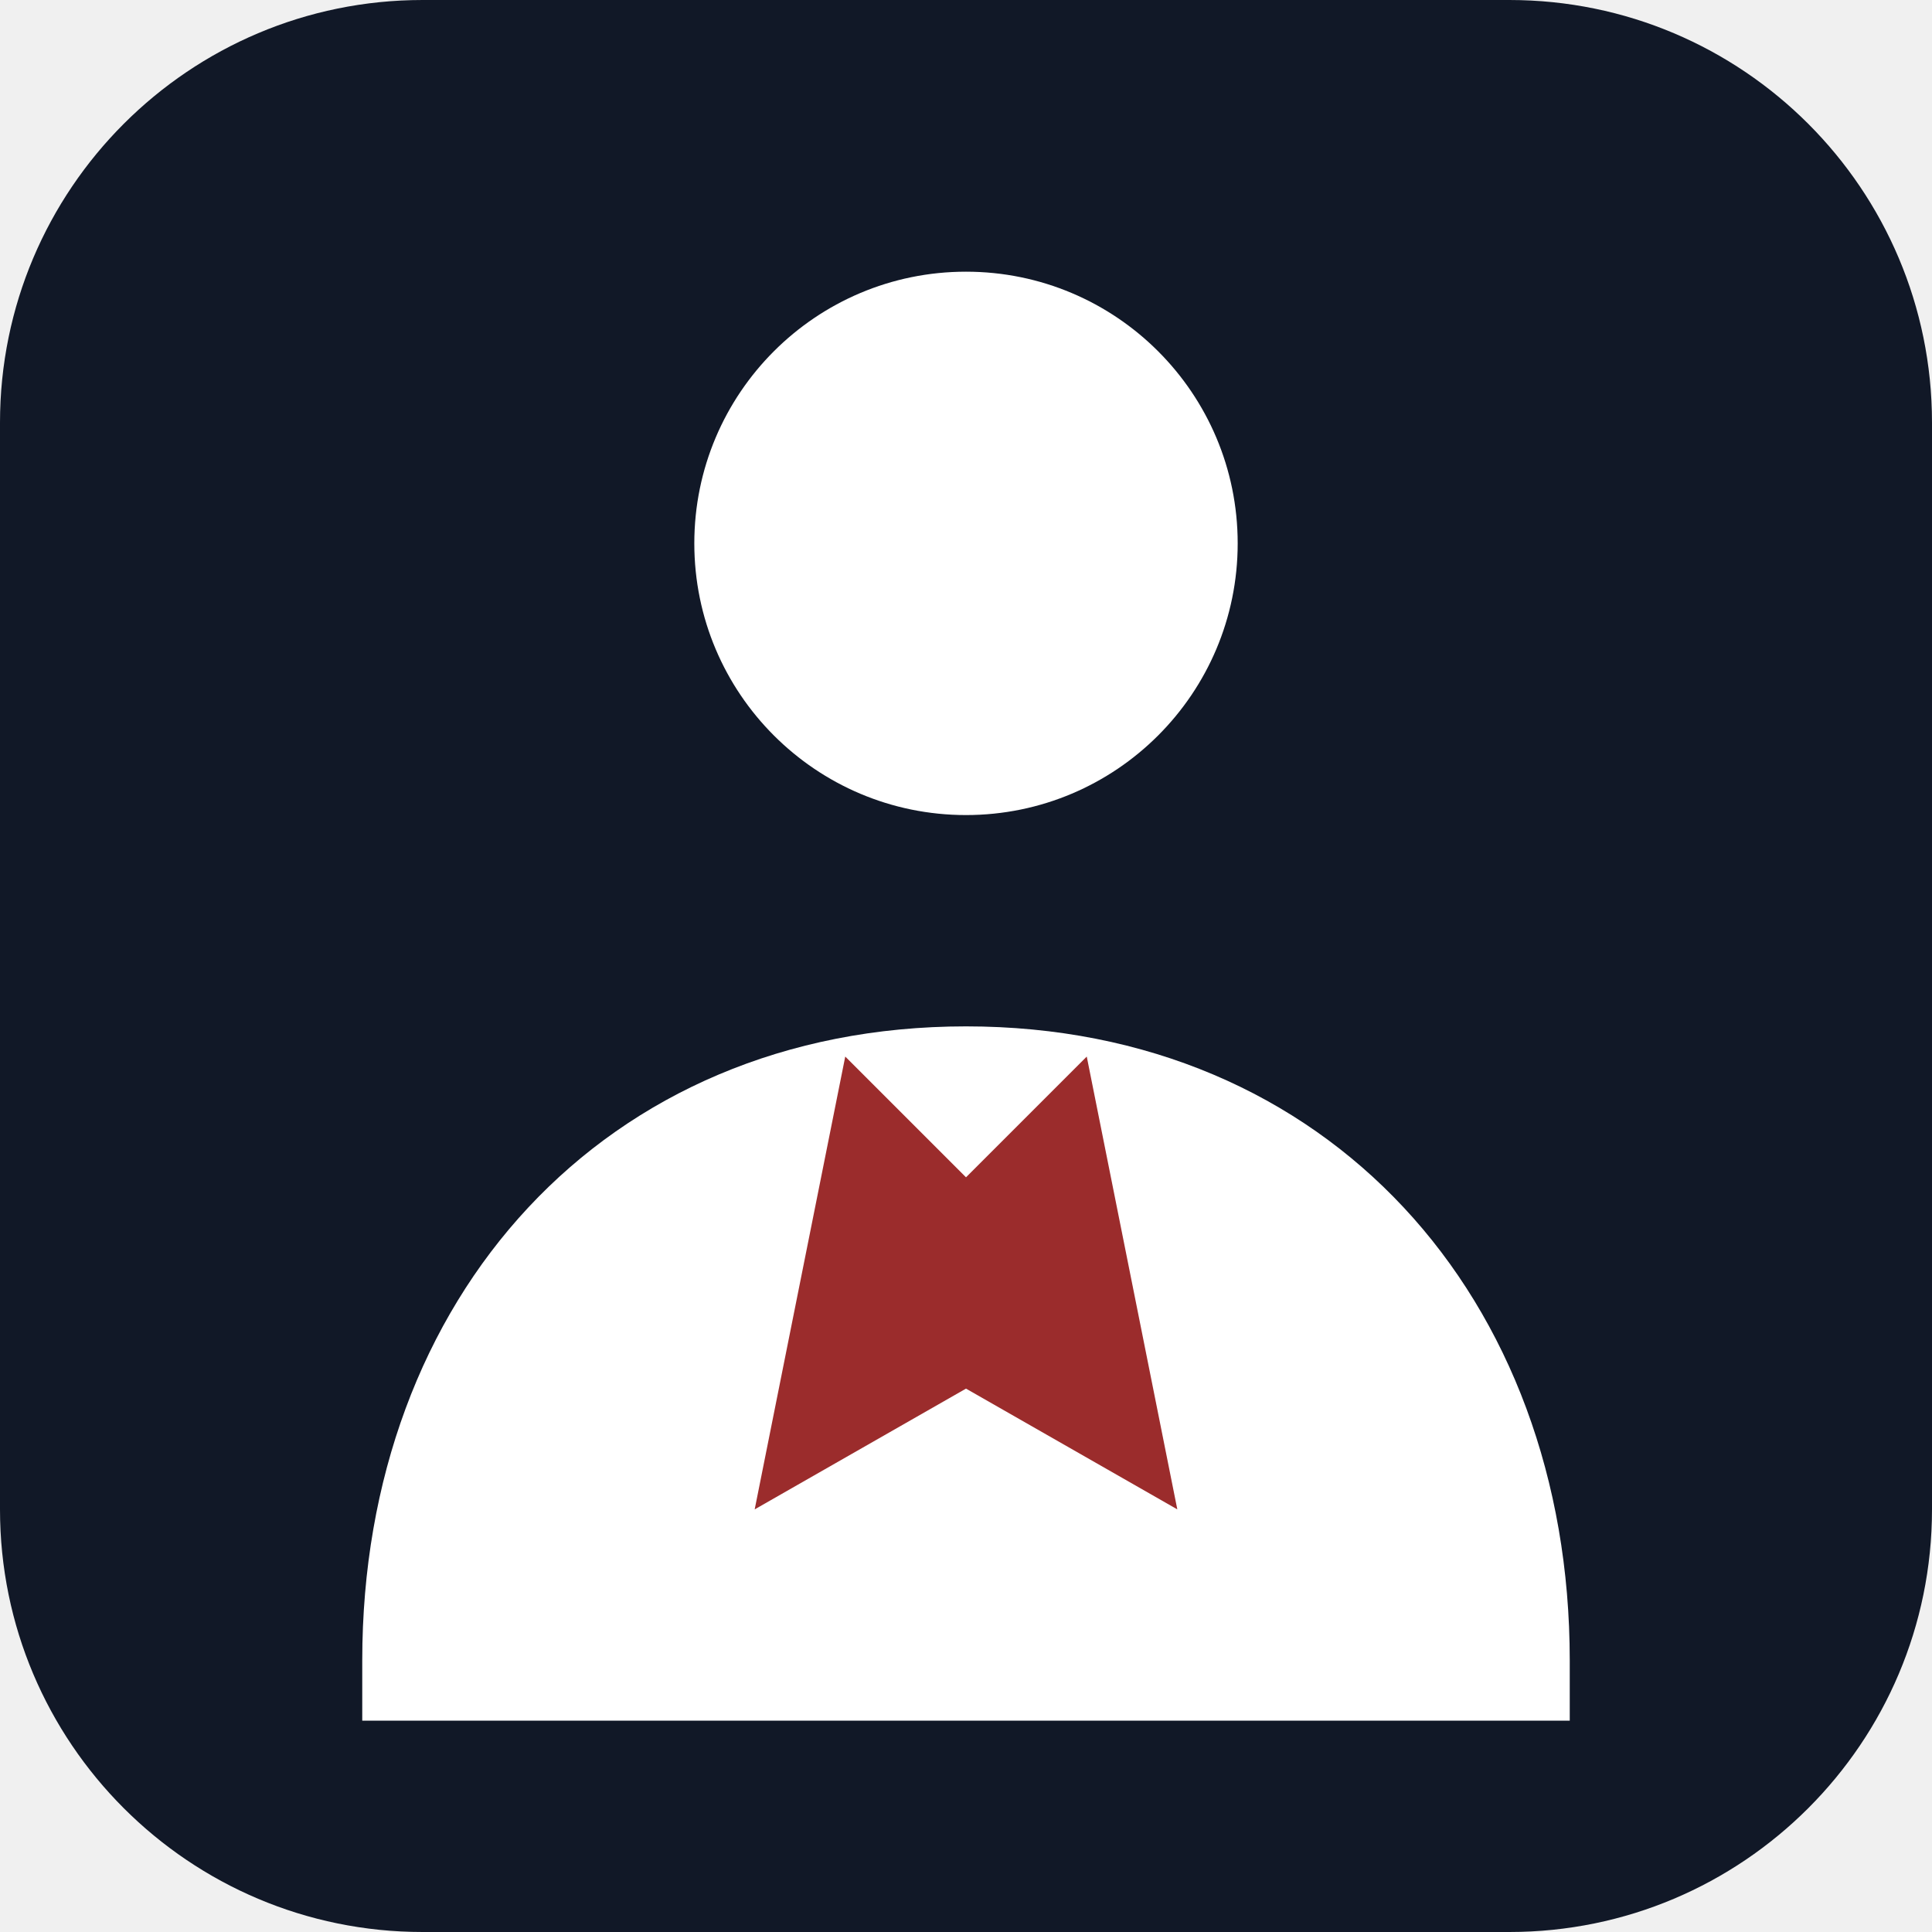
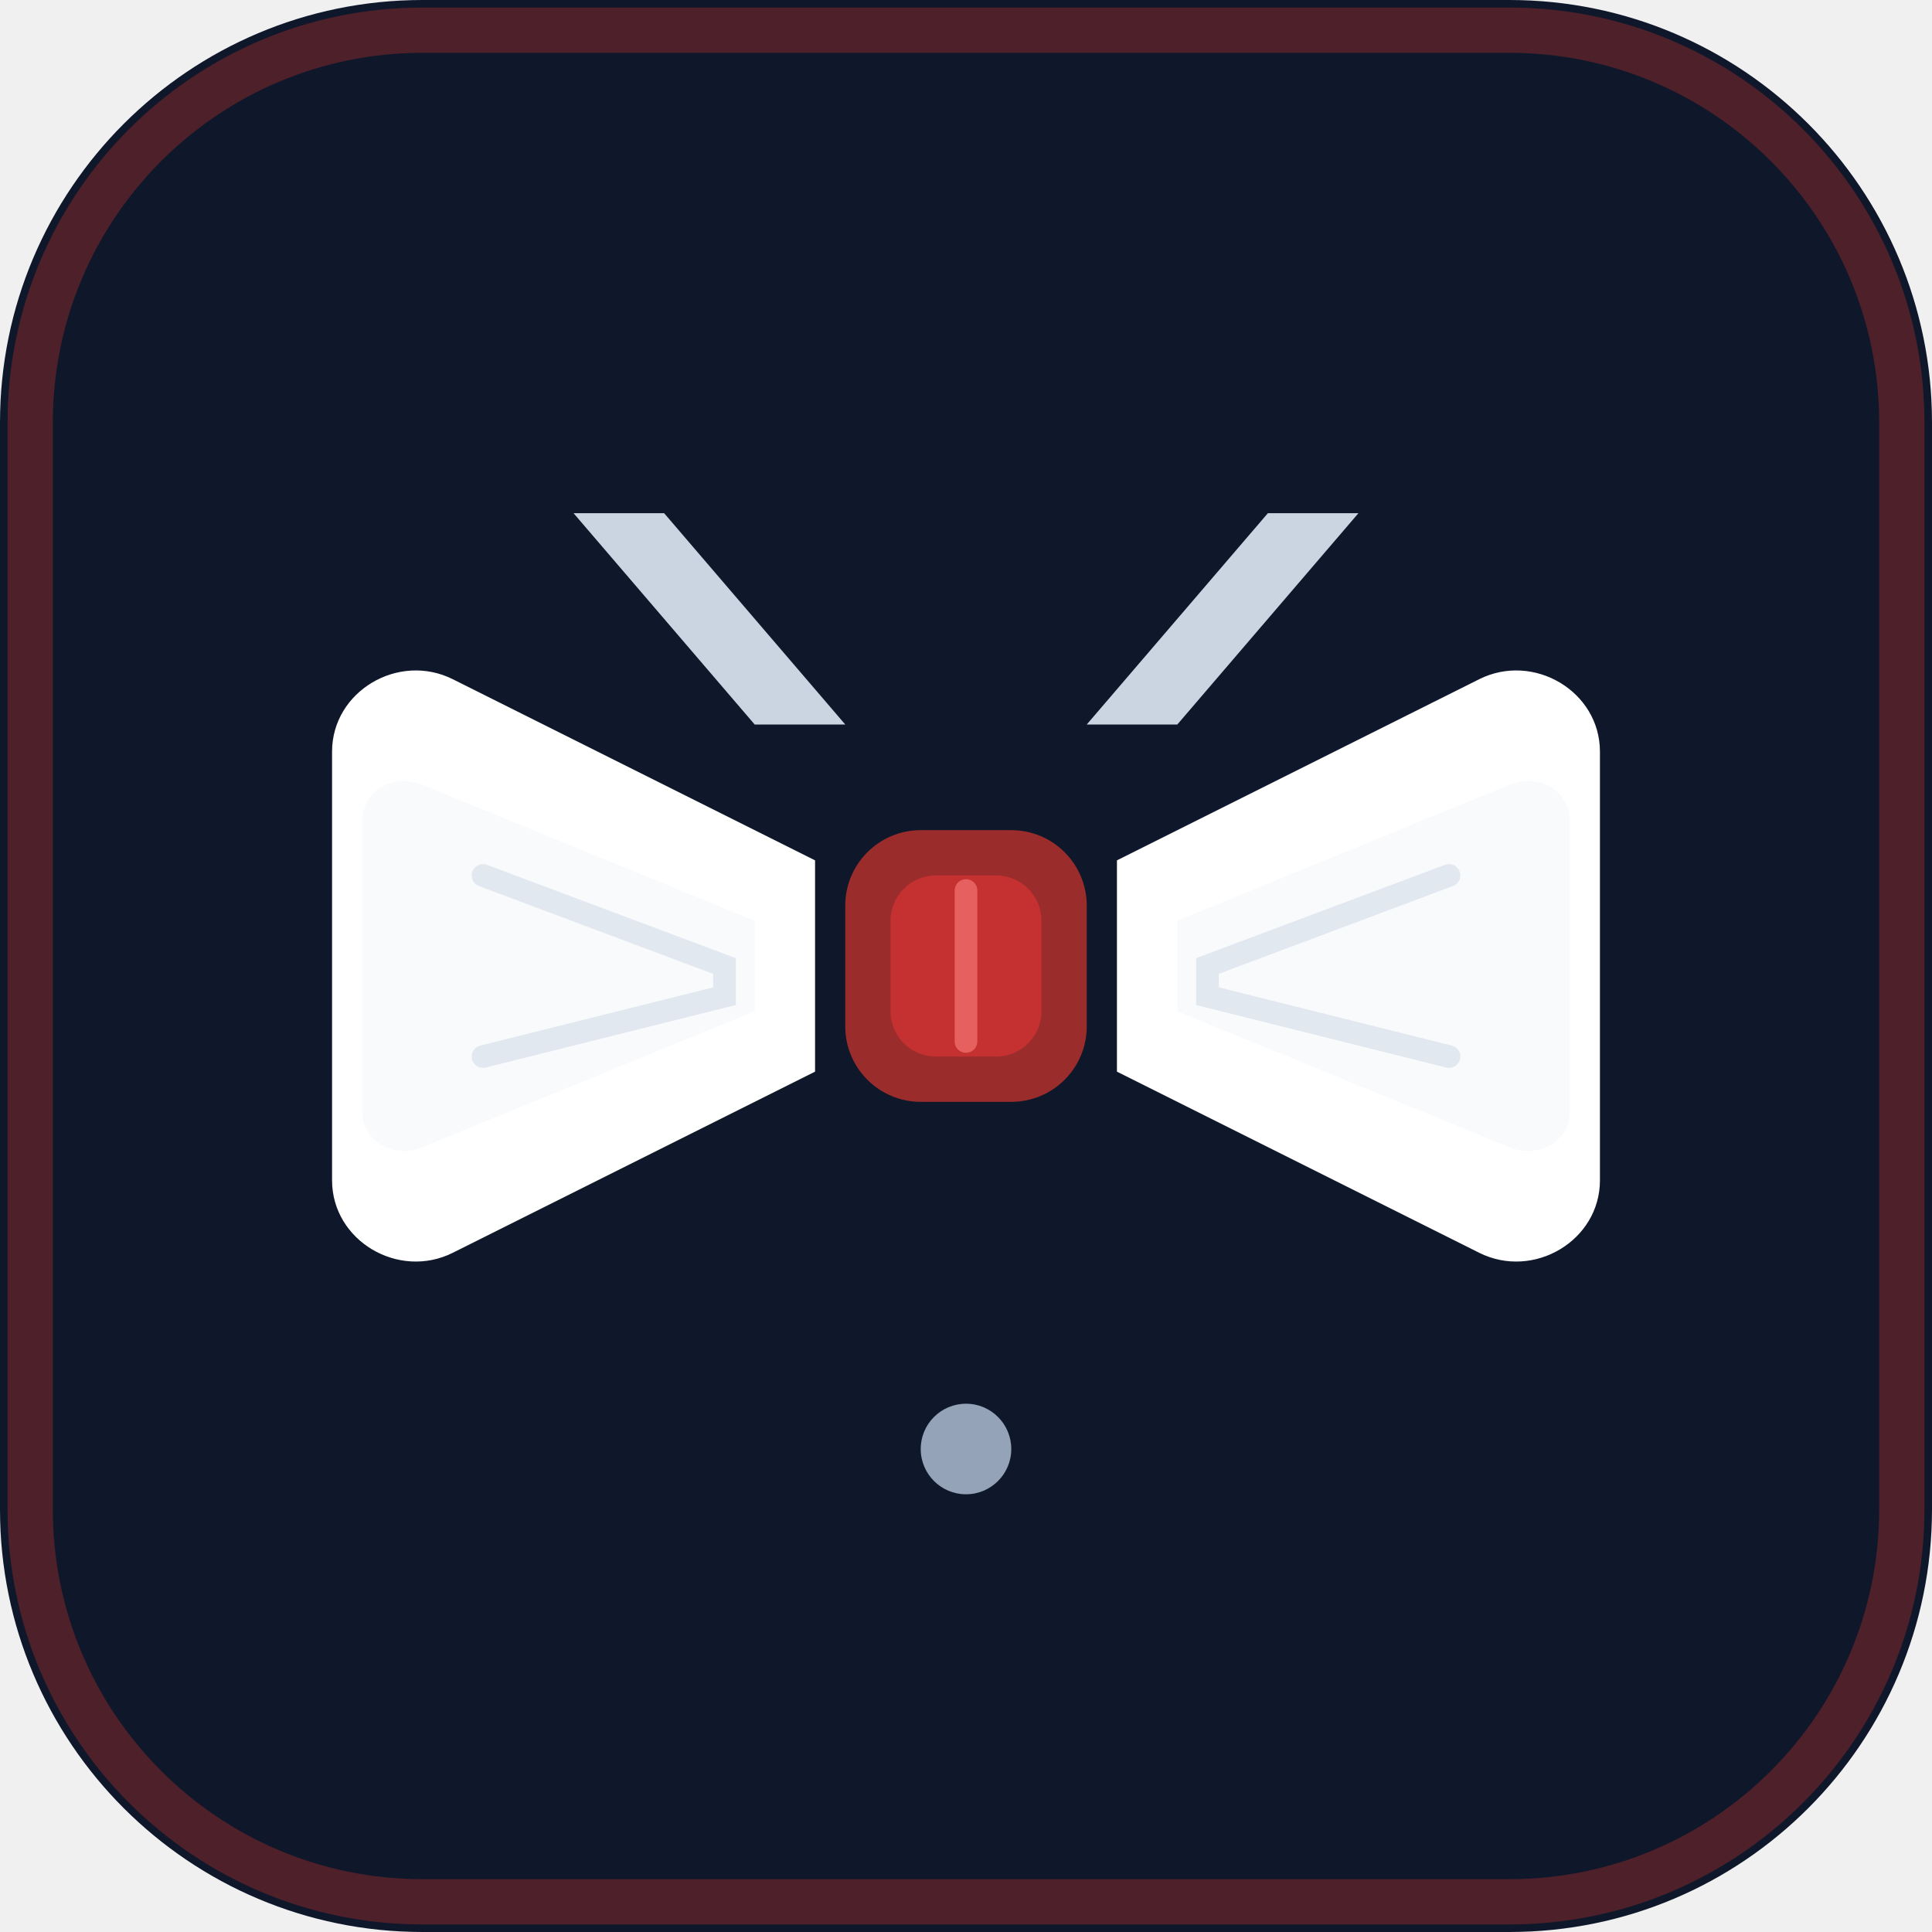
- <svg xmlns="http://www.w3.org/2000/svg" viewBox="0 0 64 64">
-   <rect width="64" height="64" rx="14" fill="#111827" />
-   <circle cx="32" cy="18" r="9" fill="#fff" />
-   <path d="M12 55c0-12 8-21 20-21s20 9 20 21v2H12z" fill="#fff" />
-   <path d="m28 35 4 4 4-4 3 15-7-4-7 4z" fill="#9B2C2C" />
+ <svg xmlns="http://www.w3.org/2000/svg" viewBox="0 0 64 64" fill="none">
+   <rect width="64" height="64" rx="14" fill="#0F172A" />
+   <rect x="1" y="1" width="62" height="62" rx="13" stroke="#9B2C2C" stroke-opacity="0.45" stroke-width="1.5" />
+   <path d="M22 17L28 24H25L19 17H22Z" fill="#CBD5E1" />
+   <path d="M42 17L36 24H39L45 17H42Z" fill="#CBD5E1" />
+   <path d="M15 22.5L27 28.5V35.5L15 41.5C13.2 42.4 11 41.1 11 39.1V24.9C11 22.9 13.2 21.6 15 22.5Z" fill="#FFFFFF" />
+   <path d="M14 26L25 30.5V33.5L14 38C13 38.4 12 37.8 12 36.8V27.2C12 26.2 13 25.6 14 26Z" fill="#F8FAFC" />
+   <path d="M16 29L24 32V33L16 35" stroke="#E2E8F0" stroke-width="0.75" stroke-linecap="round" />
+   <path d="M49 22.5L37 28.5V35.5L49 41.5C50.8 42.4 53 41.1 53 39.1V24.9C53 22.9 50.8 21.6 49 22.5Z" fill="#FFFFFF" />
+   <path d="M50 26L39 30.5V33.5L50 38C51 38.4 52 37.8 52 36.8V27.2C52 26.2 51 25.6 50 26Z" fill="#F8FAFC" />
+   <path d="M48 29L40 32V33L48 35" stroke="#E2E8F0" stroke-width="0.75" stroke-linecap="round" />
+   <rect x="28" y="27.5" width="8" height="9" rx="2.5" fill="#9B2C2C" />
+   <rect x="29.5" y="29" width="5" height="6" rx="1.5" fill="#C53030" />
+   <line x1="32" y1="29.5" x2="32" y2="34.5" stroke="#FC8181" stroke-width="0.75" stroke-linecap="round" opacity="0.6" />
+   <circle cx="32" cy="48" r="1.5" fill="#94A3B8" />
</svg>
